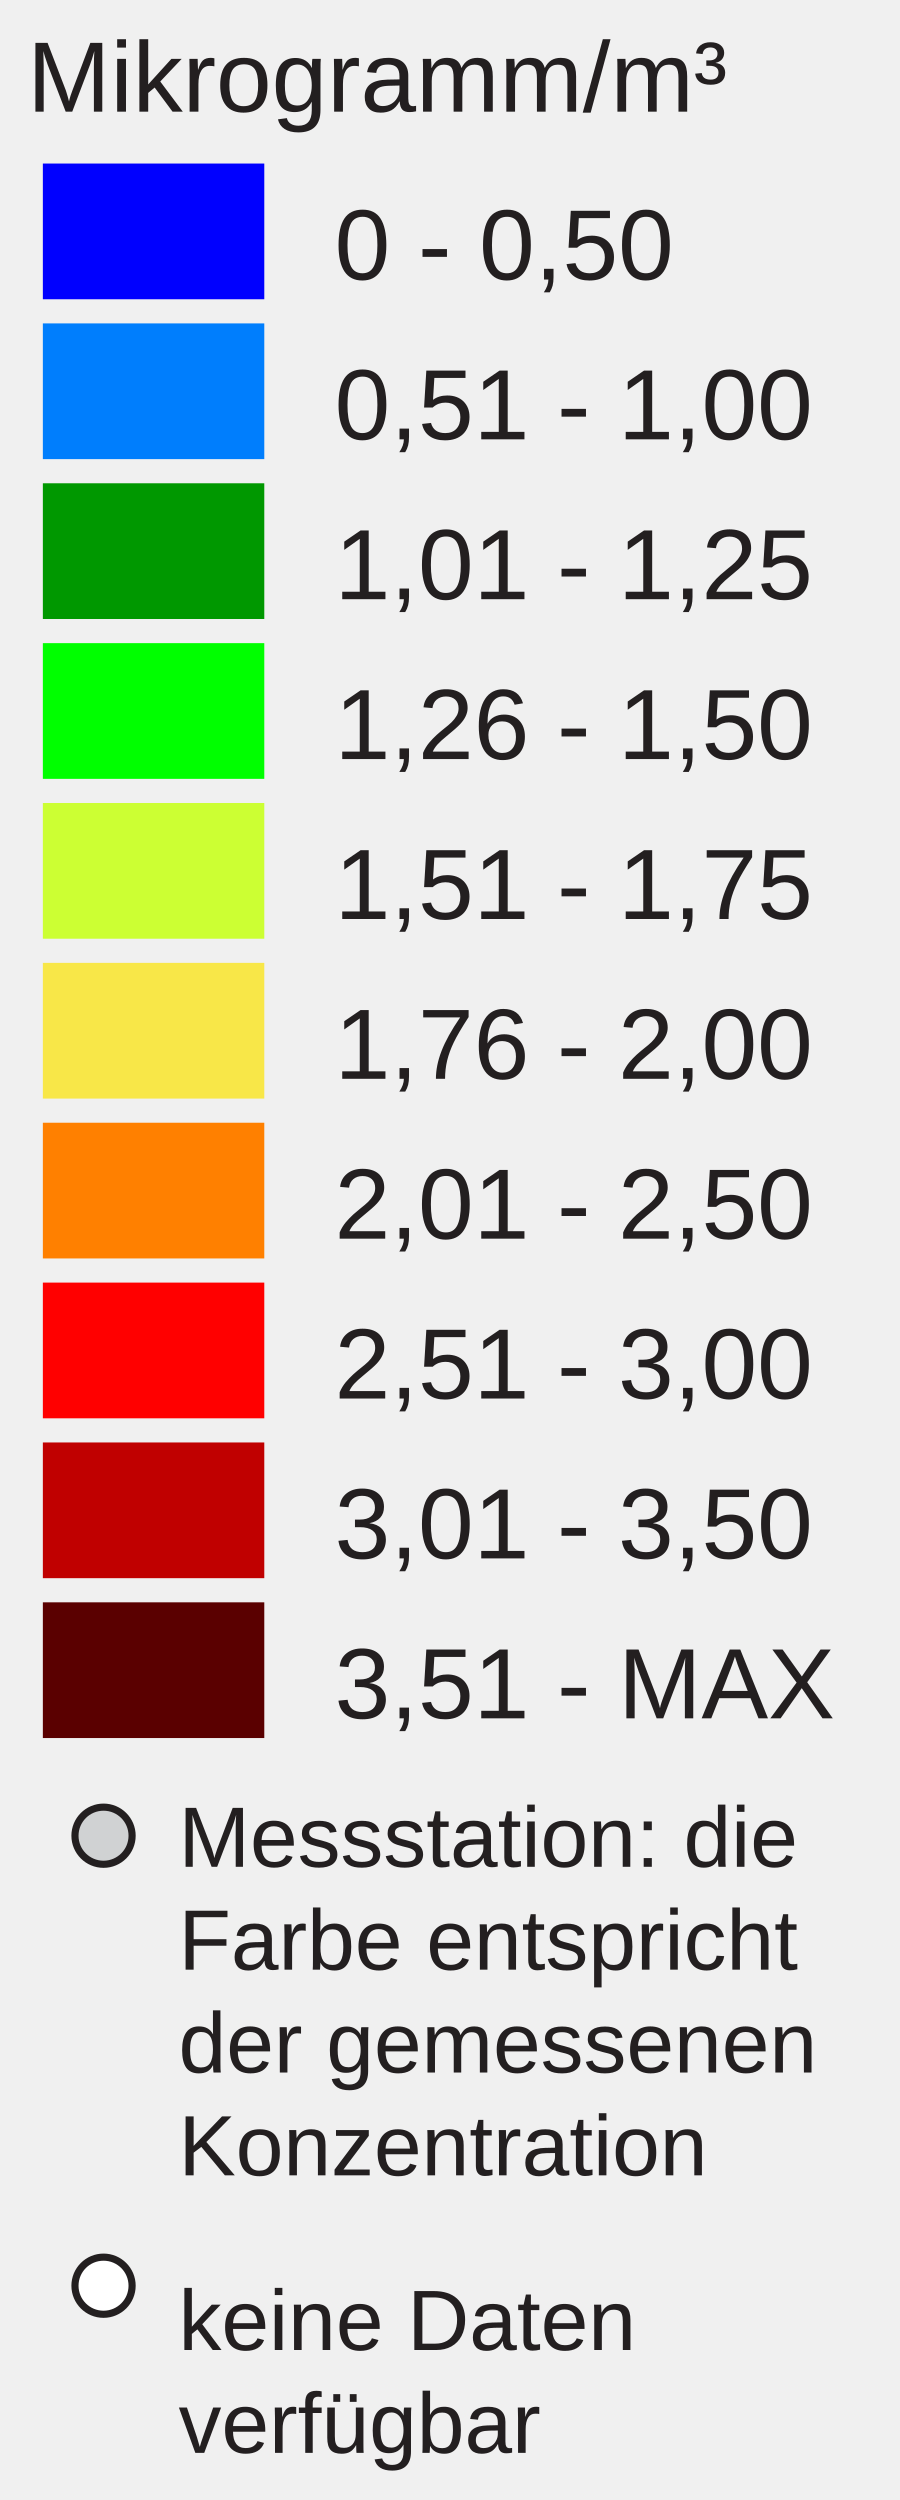
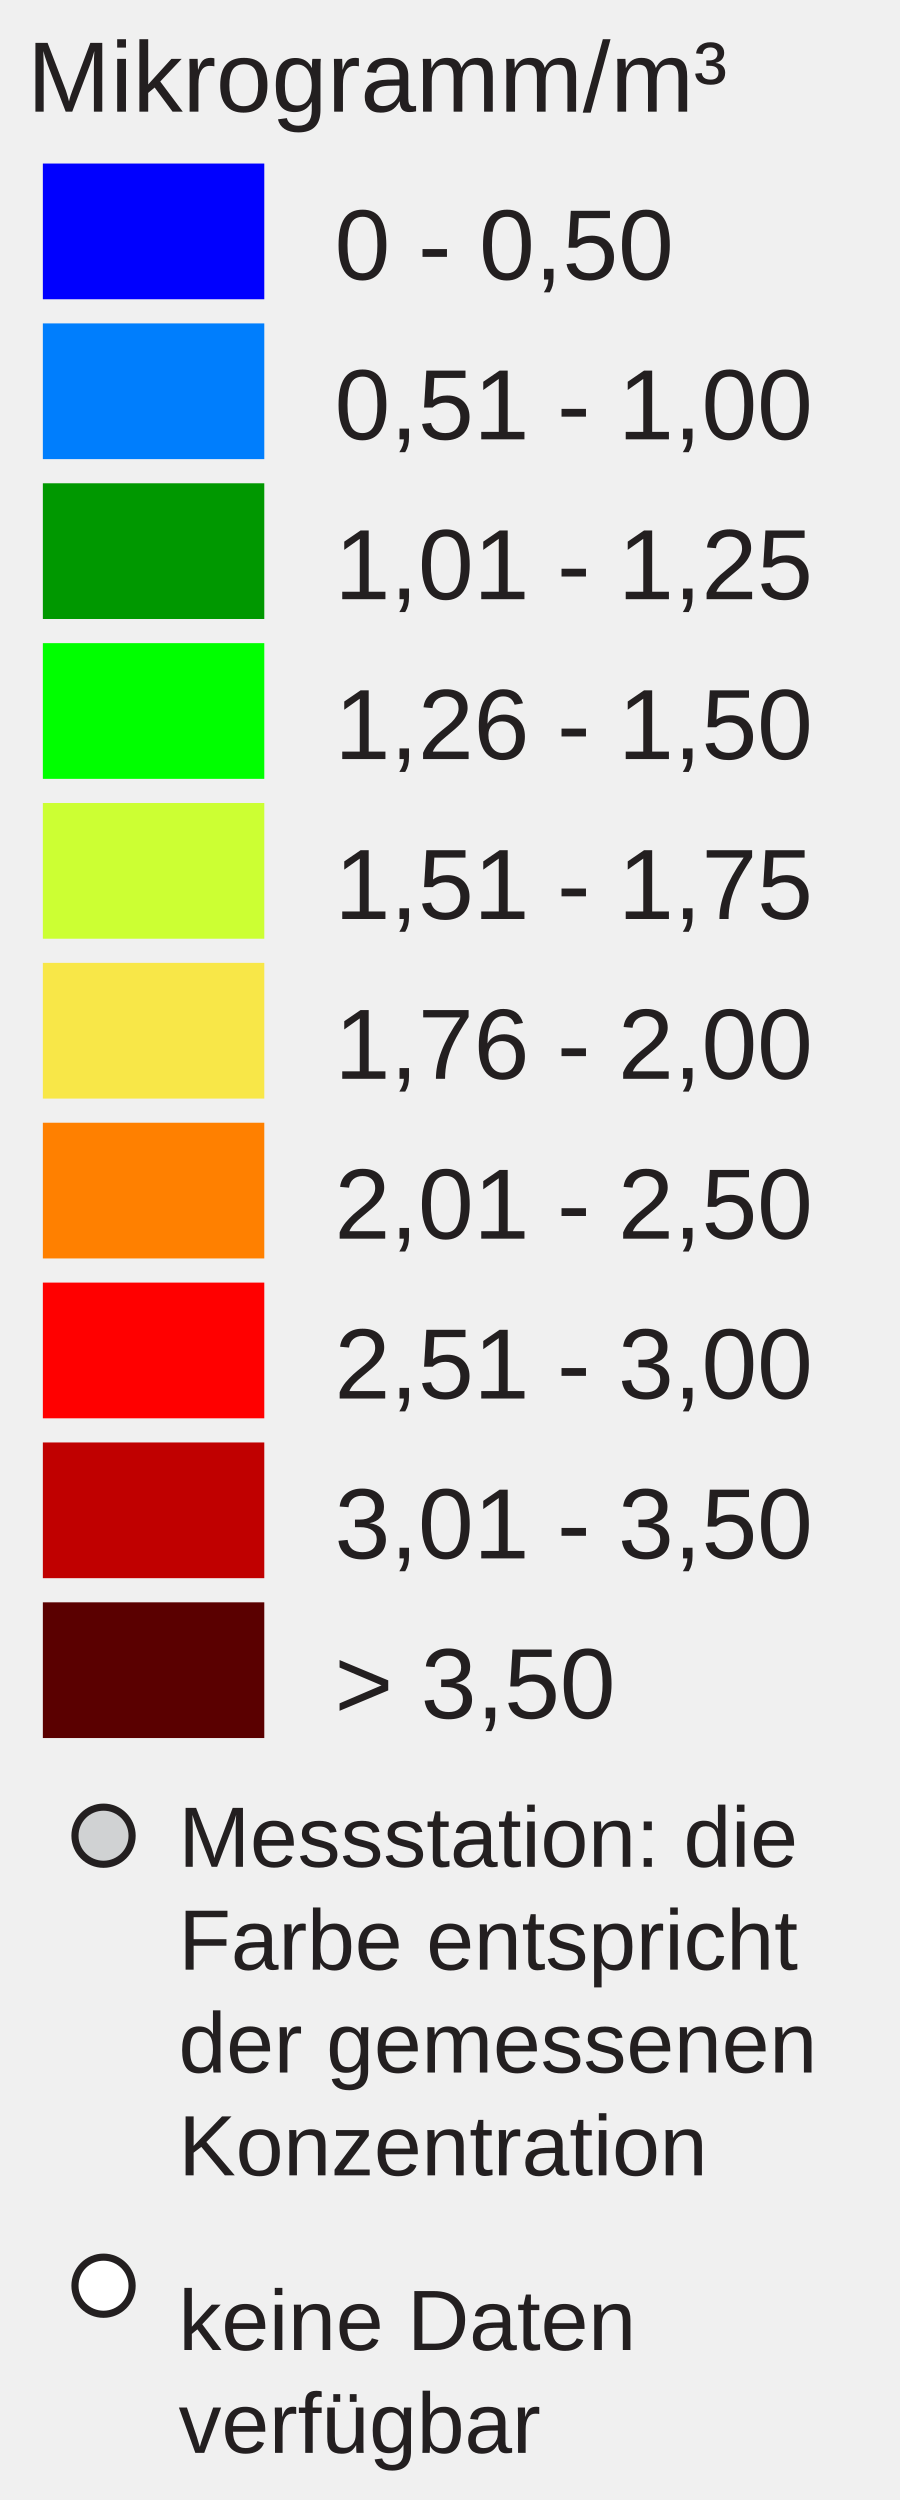
<svg xmlns="http://www.w3.org/2000/svg" version="1.1" id="Layer_1" x="0px" y="0px" width="126px" height="350px" viewBox="0 0 126 350" enable-background="new 0 0 126 350" xml:space="preserve">
  <rect x="6" y="22.896" fill="#0000FF" width="31" height="19" />
  <rect x="6" y="45.277" fill="#007EFD" width="31" height="19" />
  <rect x="6" y="67.659" fill="#009800" width="31" height="19" />
  <rect x="6" y="90.04" fill="#00FF00" width="31" height="19" />
  <rect x="6" y="112.421" fill="#CCFF33" width="31" height="19" />
  <rect x="6" y="134.802" fill="#F8E748" width="31" height="19" />
  <rect x="6" y="157.183" fill="#FF8000" width="31" height="19" />
  <rect x="6" y="179.564" fill="#FF0000" width="31" height="19" />
  <rect x="6" y="201.945" fill="#C00000" width="31" height="19" />
  <rect x="6" y="224.326" fill="#5A0000" width="31" height="19" />
  <text font-size="14px" y="39.13" x="46.853" font-family="Arial" fill="#231f20">0 - 0,50</text>
  <text font-size="14px" y="61.511" x="46.853" font-family="Arial" fill="#231f20">0,51 - 1,00</text>
  <text font-size="14px" y="83.893" x="46.853" font-family="Arial" fill="#231f20">1,01 - 1,25</text>
  <text font-size="14px" y="106.273" x="46.853" font-family="Arial" fill="#231f20">1,26 - 1,50</text>
  <text font-size="14px" y="128.655" x="46.853" font-family="Arial" fill="#231f20">1,51 - 1,75</text>
  <text font-size="14px" y="151.035" x="46.853" font-family="Arial" fill="#231f20">1,76 - 2,00</text>
  <text font-size="14px" y="173.417" x="46.853" font-family="Arial" fill="#231f20">2,01 - 2,50</text>
  <text font-size="14px" y="195.799" x="46.853" font-family="Arial" fill="#231f20">2,51 - 3,00</text>
  <text font-size="14px" y="218.18" x="46.853" font-family="Arial" fill="#231f20">3,01 - 3,50</text>
-   <text font-size="14px" y="240.56" x="46.853" font-family="Arial" fill="#231f20">3,51 - MAX</text>
+   <text font-size="14px" y="240.56" x="46.853" font-family="Arial" fill="#231f20">&gt; 3,50</text>
  <text font-size="14" font-family="Arial" transform="translate(3.8027 15.631)" fill="#231F20">Mikrogramm/m³</text>
  <circle fill="#D0D2D3" stroke="#231F20" stroke-miterlimit="10" cx="14.495" cy="257" r="4" />
  <circle fill="#FFFFFF" stroke="#231F20" stroke-miterlimit="10" cx="14.495" cy="320" r="4" />
  <text font-size="12" font-family="Arial" transform="translate(25 261.35)" fill="#231F20">Messstation: die</text>
  <text font-size="12" font-family="Arial" transform="translate(25 275.75)" fill="#231F20">Farbe entspricht</text>
  <text font-size="12" font-family="Arial" transform="translate(25 290.15)" fill="#231F20">der gemessenen</text>
  <text font-size="12" font-family="Arial" transform="translate(25 304.55)" fill="#231F20">Konzentration</text>
  <text font-size="12" font-family="Arial" transform="translate(25 329)" fill="#231F20">keine Daten</text>
  <text font-size="12" font-family="Arial" transform="translate(25 343.4)" fill="#231F20">verfügbar</text>
</svg>
